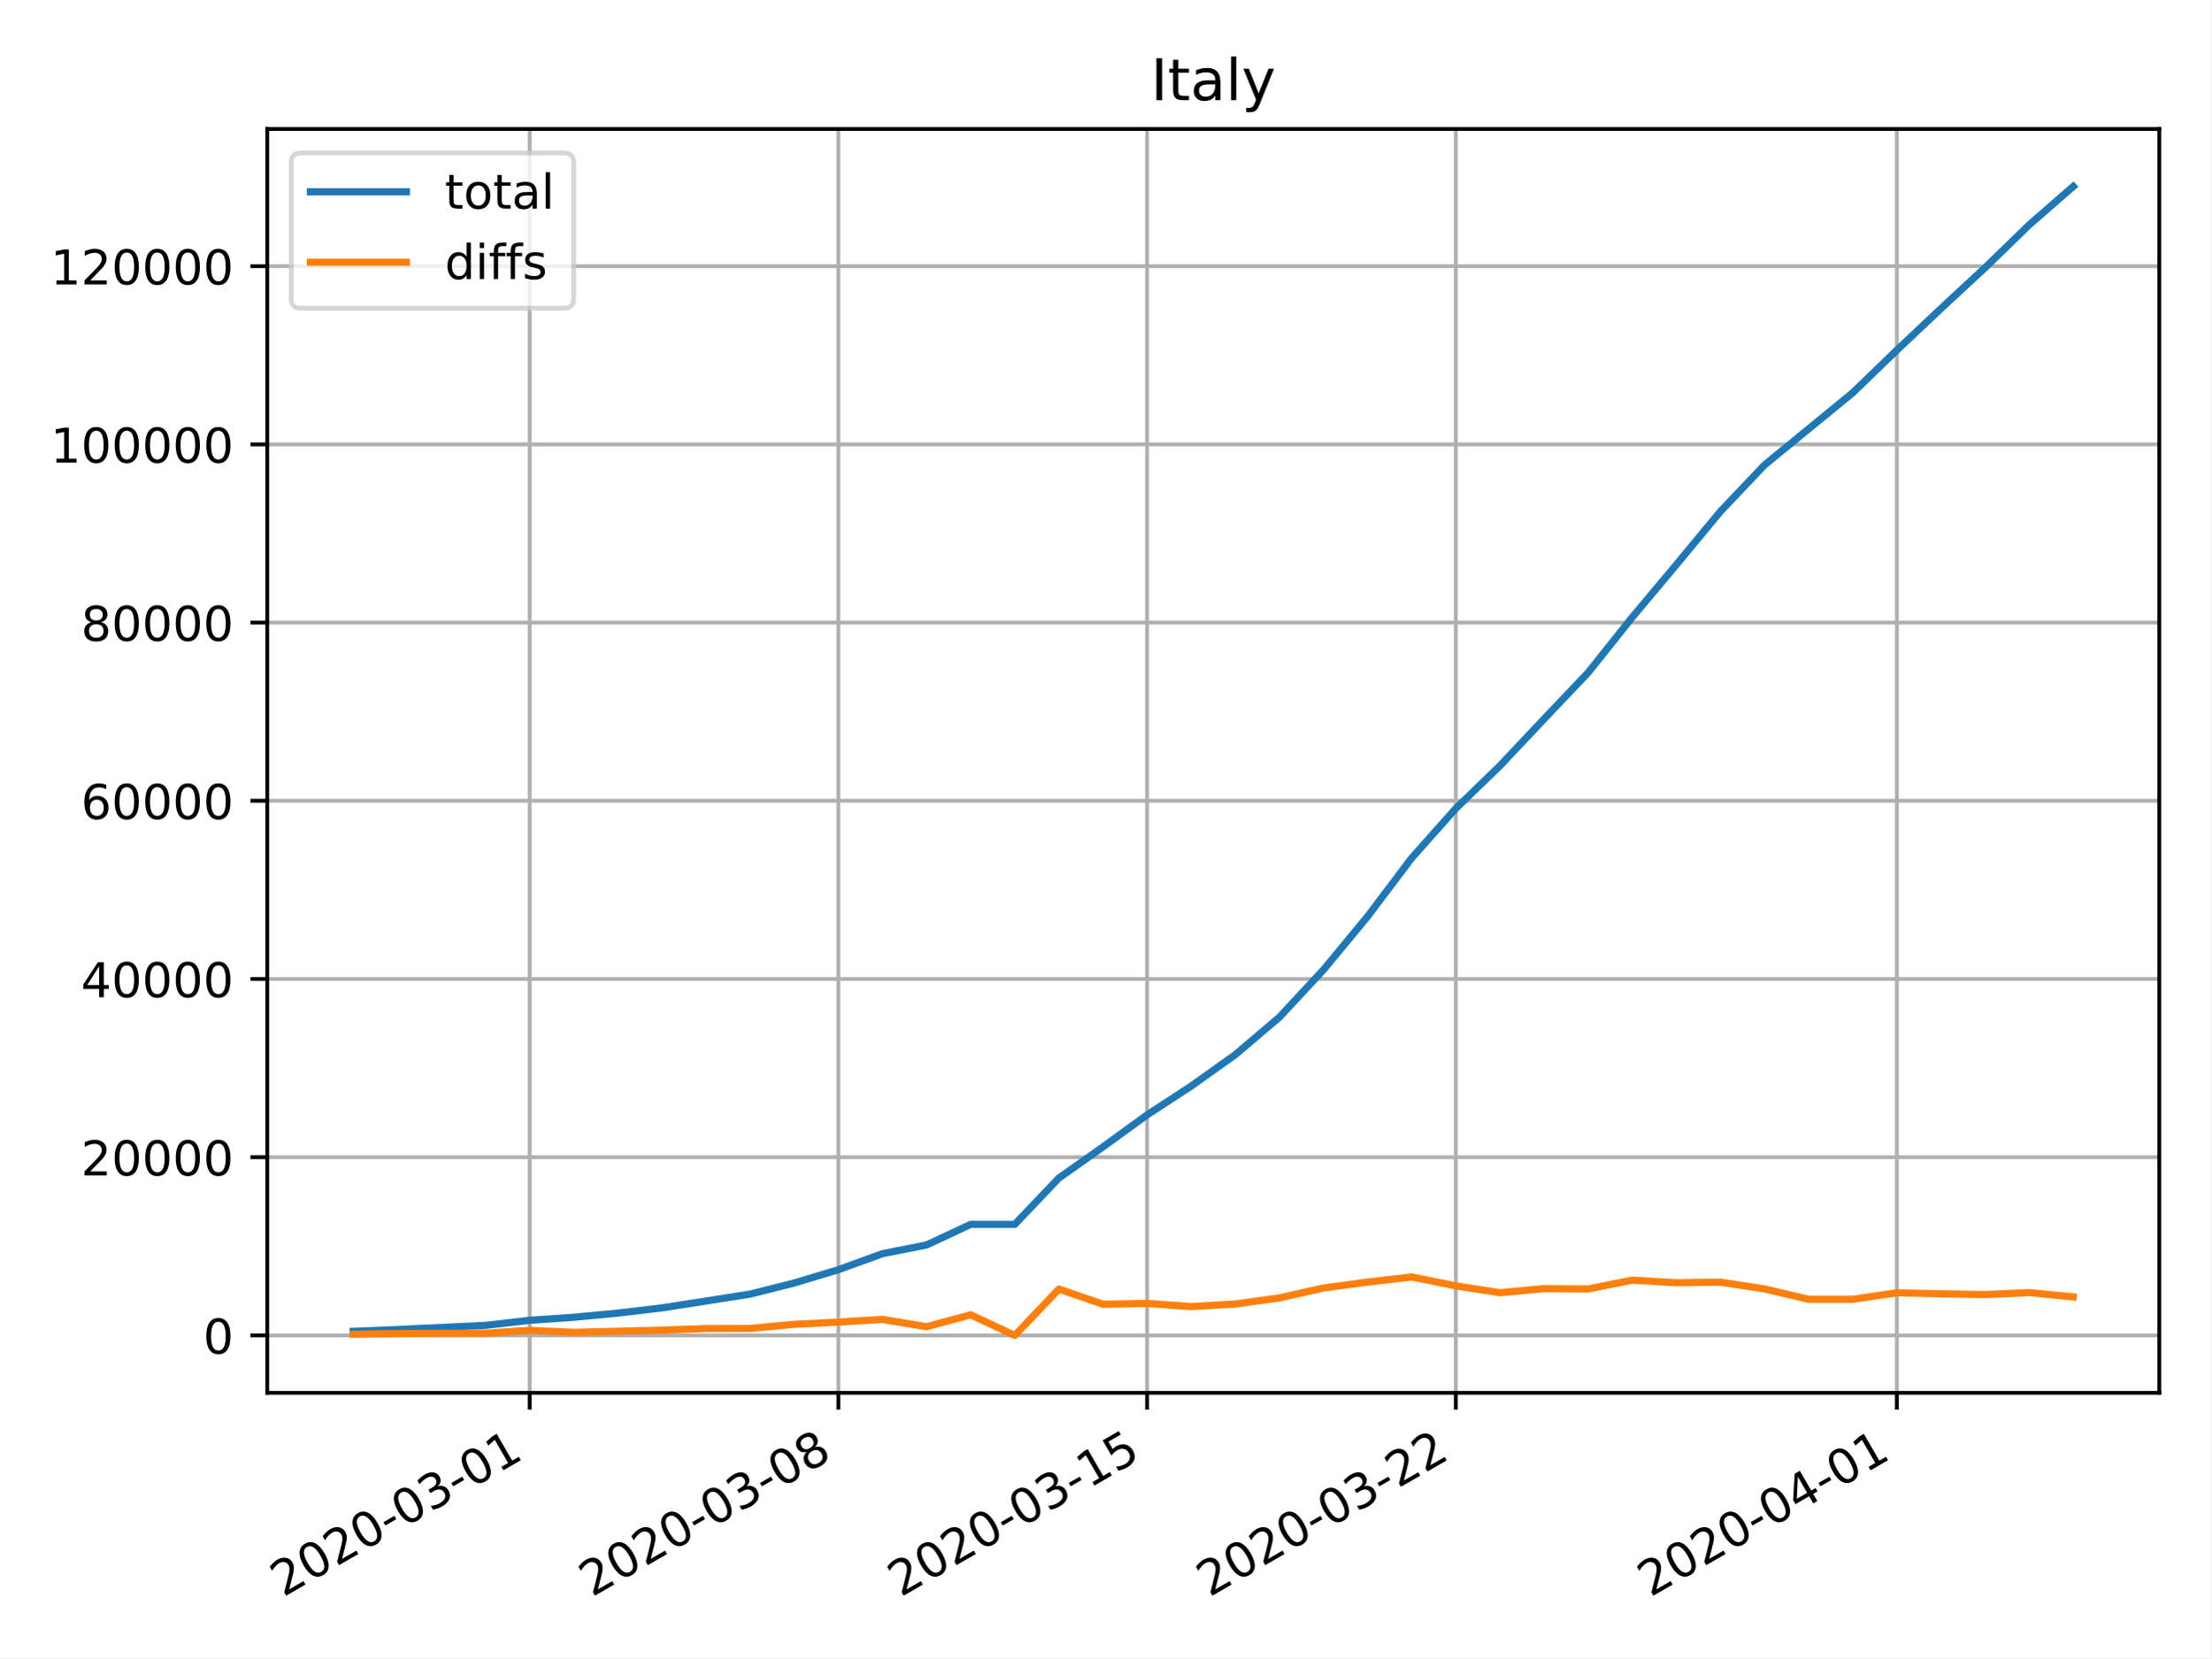
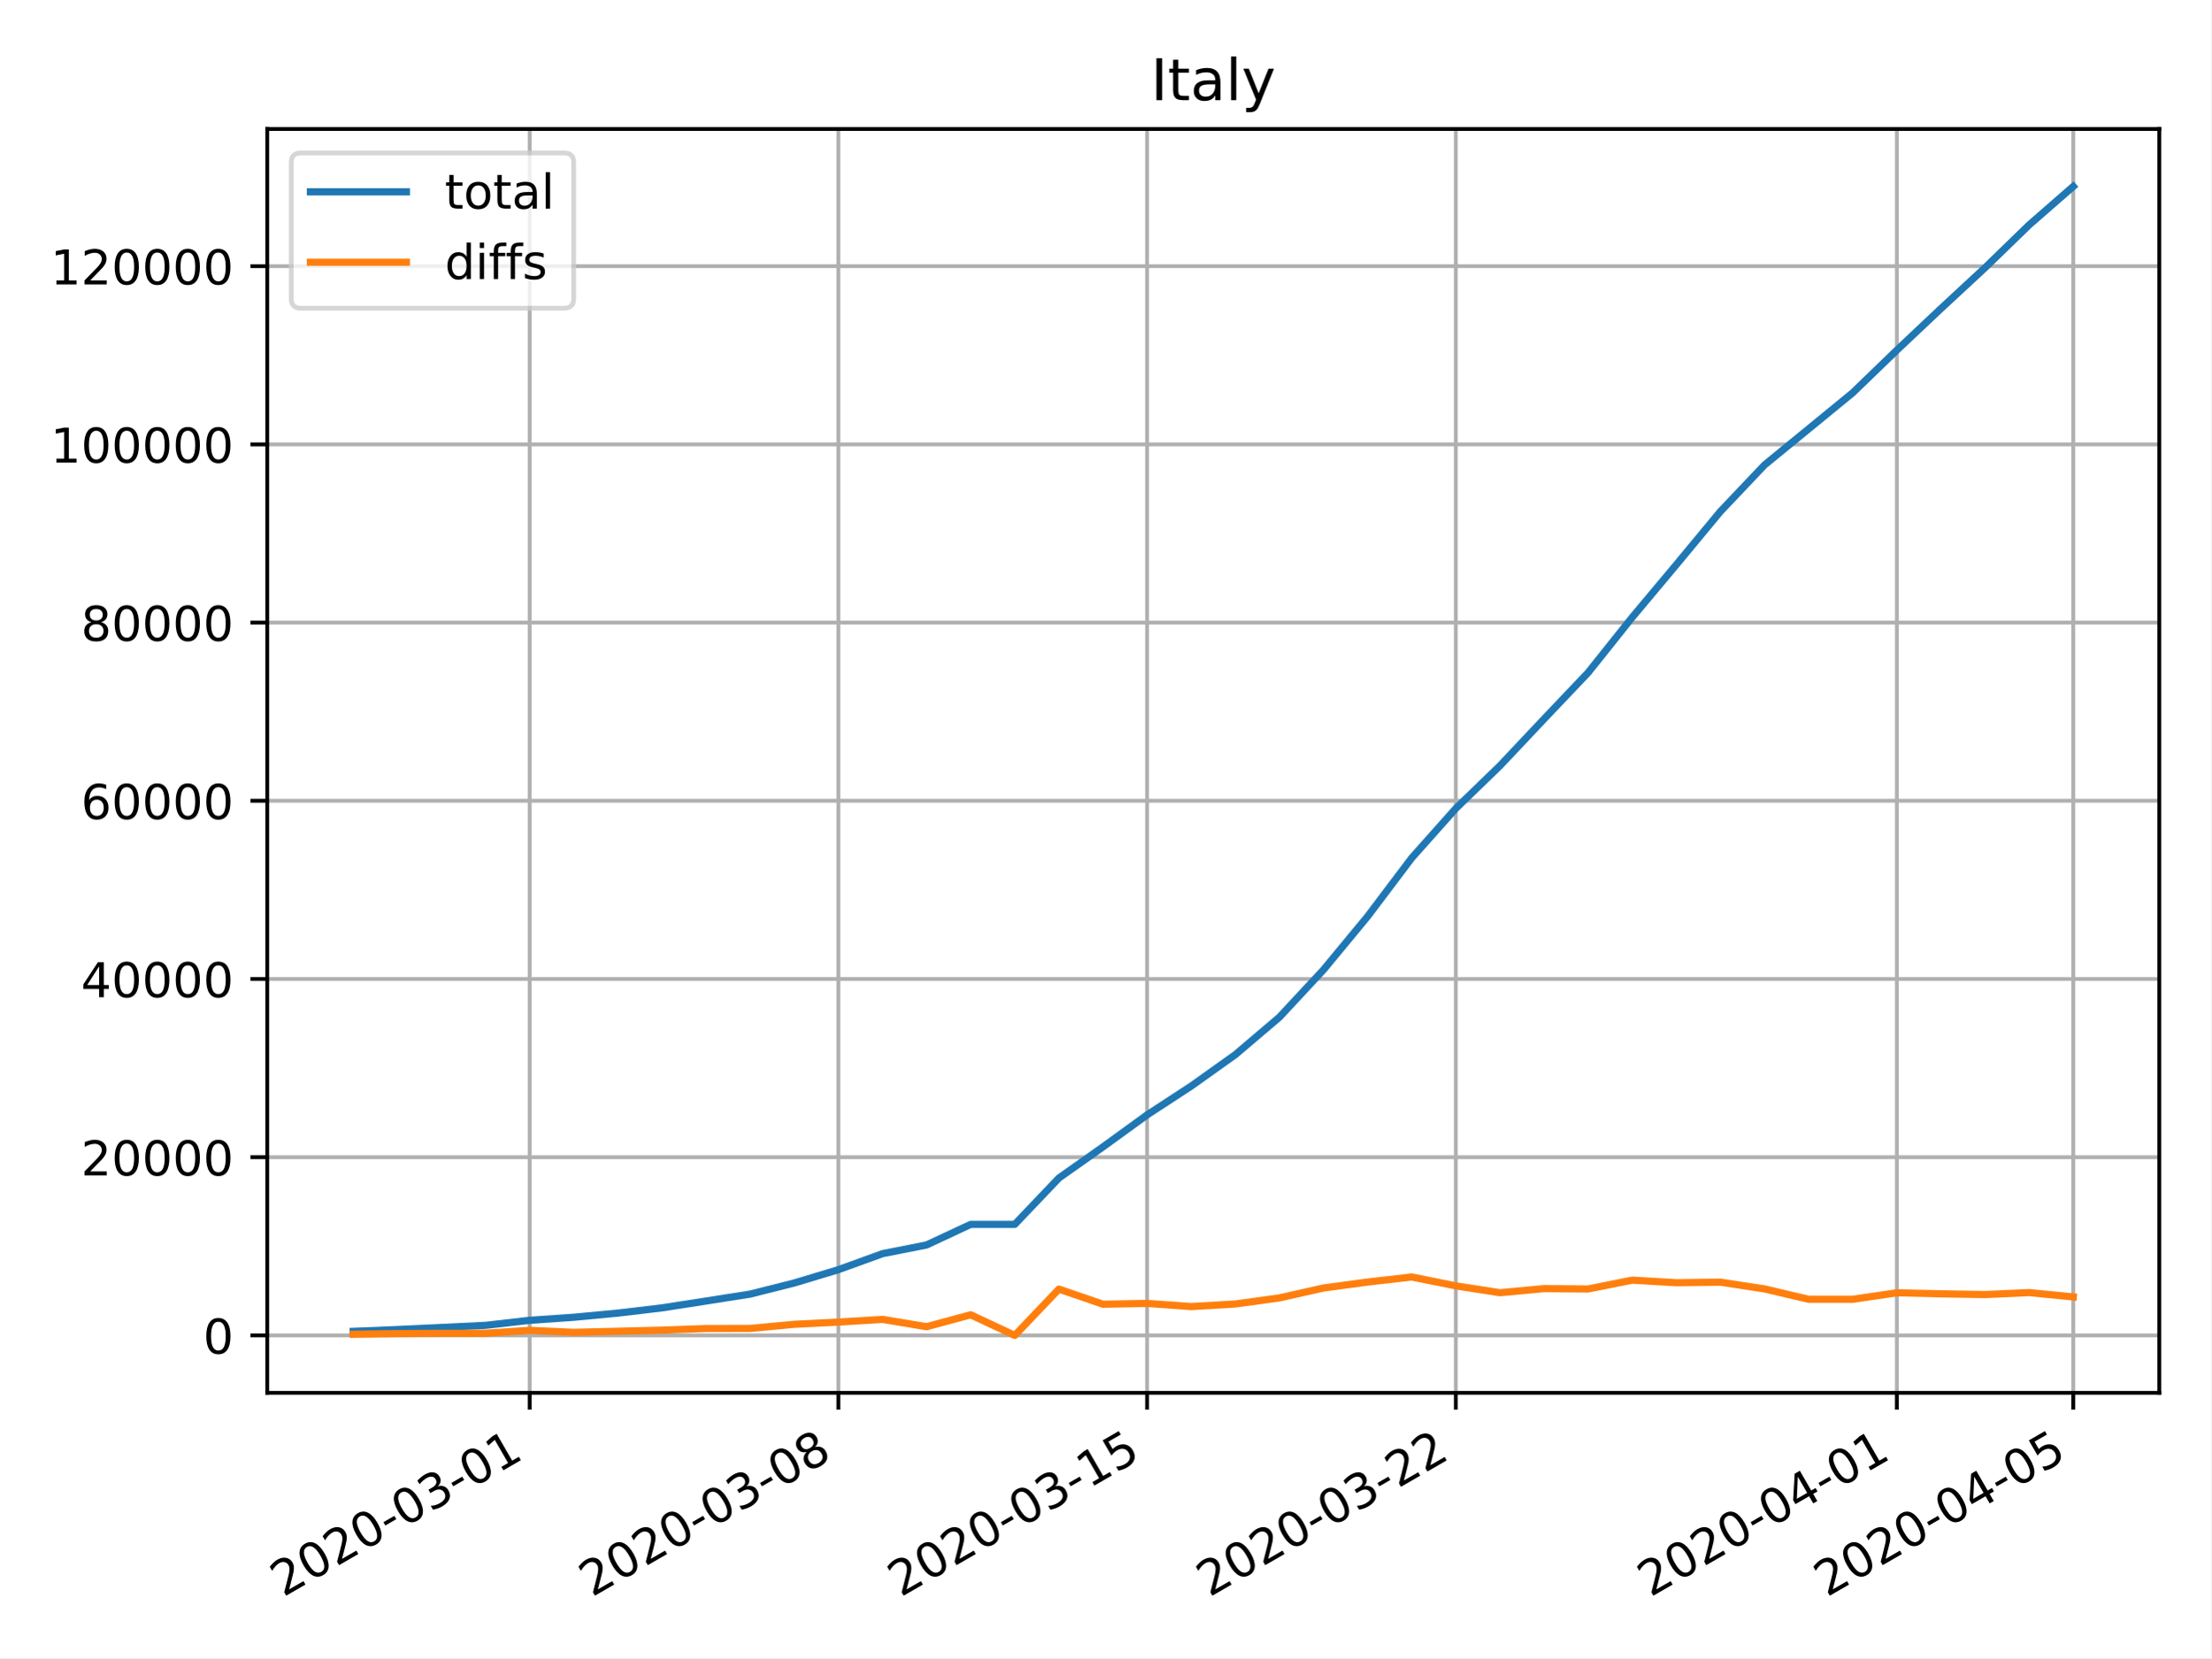
<svg xmlns="http://www.w3.org/2000/svg" xmlns:xlink="http://www.w3.org/1999/xlink" height="345.6pt" version="1.1" viewBox="0 0 460.8 345.6" width="460.8pt">
  <defs>
    <style type="text/css">
*{stroke-linecap:butt;stroke-linejoin:round;}
  </style>
  </defs>
  <g id="figure_1">
    <g id="patch_1">
      <path d="M 0 345.6  L 460.8 345.6  L 460.8 0  L 0 0  z " style="fill:#ffffff;" />
    </g>
    <g id="axes_1">
      <g id="patch_2">
        <path d="M 55.69 290.315  L 450 290.315  L 450 26.88  L 55.69 26.88  z " style="fill:#ffffff;" />
      </g>
      <g id="matplotlib.axis_1">
        <g id="xtick_1">
          <g id="line2d_1">
-             <path clip-path="url(#p9cae2e3c96)" d="M 110.379 290.315  L 110.379 26.88  " style="fill:none;stroke:#b0b0b0;stroke-linecap:square;stroke-width:0.8;" />
+             <path clip-path="url(#pb7c636ce5e)" d="M 110.379 290.315  L 110.379 26.88  " style="fill:none;stroke:#b0b0b0;stroke-linecap:square;stroke-width:0.8;" />
          </g>
          <g id="line2d_2">
            <defs>
-               <path d="M 0 0  L 0 3.5  " id="mfdc77eaf76" style="stroke:#000000;stroke-width:0.8;" />
-             </defs>
-             <g>
-               <use style="stroke:#000000;stroke-width:0.8;" x="110.379" xlink:href="#mfdc77eaf76" y="290.315" />
+               <path d="M 0 0  L 0 3.5  " id="mfb92a4ac81" style="stroke:#000000;stroke-width:0.8;" />
+             </defs>
+             <g>
+               <use style="stroke:#000000;stroke-width:0.8;" x="110.379" xlink:href="#mfb92a4ac81" y="290.315" />
            </g>
          </g>
          <g id="text_1">
            <defs>
              <path d="M 19.188 8.297  L 53.609 8.297  L 53.609 0  L 7.328 0  L 7.328 8.297  Q 12.938 14.109 22.625 23.891  Q 32.328 33.688 34.812 36.531  Q 39.547 41.844 41.422 45.531  Q 43.312 49.219 43.312 52.781  Q 43.312 58.594 39.234 62.25  Q 35.156 65.922 28.609 65.922  Q 23.969 65.922 18.812 64.312  Q 13.672 62.703 7.812 59.422  L 7.812 69.391  Q 13.766 71.781 18.938 73  Q 24.125 74.219 28.422 74.219  Q 39.75 74.219 46.484 68.547  Q 53.219 62.891 53.219 53.422  Q 53.219 48.922 51.531 44.891  Q 49.859 40.875 45.406 35.406  Q 44.188 33.984 37.641 27.219  Q 31.109 20.453 19.188 8.297  z " id="DejaVuSans-50" />
              <path d="M 31.781 66.406  Q 24.172 66.406 20.328 58.906  Q 16.5 51.422 16.5 36.375  Q 16.5 21.391 20.328 13.891  Q 24.172 6.391 31.781 6.391  Q 39.453 6.391 43.281 13.891  Q 47.125 21.391 47.125 36.375  Q 47.125 51.422 43.281 58.906  Q 39.453 66.406 31.781 66.406  z M 31.781 74.219  Q 44.047 74.219 50.516 64.516  Q 56.984 54.828 56.984 36.375  Q 56.984 17.969 50.516 8.266  Q 44.047 -1.422 31.781 -1.422  Q 19.531 -1.422 13.062 8.266  Q 6.594 17.969 6.594 36.375  Q 6.594 54.828 13.062 64.516  Q 19.531 74.219 31.781 74.219  z " id="DejaVuSans-48" />
              <path d="M 4.891 31.391  L 31.203 31.391  L 31.203 23.391  L 4.891 23.391  z " id="DejaVuSans-45" />
              <path d="M 40.578 39.312  Q 47.656 37.797 51.625 33  Q 55.609 28.219 55.609 21.188  Q 55.609 10.406 48.188 4.484  Q 40.766 -1.422 27.094 -1.422  Q 22.516 -1.422 17.656 -0.516  Q 12.797 0.391 7.625 2.203  L 7.625 11.719  Q 11.719 9.328 16.594 8.109  Q 21.484 6.891 26.812 6.891  Q 36.078 6.891 40.938 10.547  Q 45.797 14.203 45.797 21.188  Q 45.797 27.641 41.281 31.266  Q 36.766 34.906 28.719 34.906  L 20.219 34.906  L 20.219 43.016  L 29.109 43.016  Q 36.375 43.016 40.234 45.922  Q 44.094 48.828 44.094 54.297  Q 44.094 59.906 40.109 62.906  Q 36.141 65.922 28.719 65.922  Q 24.656 65.922 20.016 65.031  Q 15.375 64.156 9.812 62.312  L 9.812 71.094  Q 15.438 72.656 20.344 73.438  Q 25.25 74.219 29.594 74.219  Q 40.828 74.219 47.359 69.109  Q 53.906 64.016 53.906 55.328  Q 53.906 49.266 50.438 45.094  Q 46.969 40.922 40.578 39.312  z " id="DejaVuSans-51" />
              <path d="M 12.406 8.297  L 28.516 8.297  L 28.516 63.922  L 10.984 60.406  L 10.984 69.391  L 28.422 72.906  L 38.281 72.906  L 38.281 8.297  L 54.391 8.297  L 54.391 0  L 12.406 0  z " id="DejaVuSans-49" />
            </defs>
            <g transform="translate(59.00923 332.9537)rotate(-30)scale(0.1 -0.1)">
              <use xlink:href="#DejaVuSans-50" />
              <use x="63.623" xlink:href="#DejaVuSans-48" />
              <use x="127.246" xlink:href="#DejaVuSans-50" />
              <use x="190.869" xlink:href="#DejaVuSans-48" />
              <use x="254.492" xlink:href="#DejaVuSans-45" />
              <use x="290.576" xlink:href="#DejaVuSans-48" />
              <use x="354.199" xlink:href="#DejaVuSans-51" />
              <use x="417.822" xlink:href="#DejaVuSans-45" />
              <use x="453.906" xlink:href="#DejaVuSans-48" />
              <use x="517.529" xlink:href="#DejaVuSans-49" />
            </g>
          </g>
        </g>
        <g id="xtick_2">
          <g id="line2d_3">
-             <path clip-path="url(#p9cae2e3c96)" d="M 174.718 290.315  L 174.718 26.88  " style="fill:none;stroke:#b0b0b0;stroke-linecap:square;stroke-width:0.8;" />
+             <path clip-path="url(#pb7c636ce5e)" d="M 174.718 290.315  L 174.718 26.88  " style="fill:none;stroke:#b0b0b0;stroke-linecap:square;stroke-width:0.8;" />
          </g>
          <g id="line2d_4">
            <g>
-               <use style="stroke:#000000;stroke-width:0.8;" x="174.718" xlink:href="#mfdc77eaf76" y="290.315" />
+               <use style="stroke:#000000;stroke-width:0.8;" x="174.718" xlink:href="#mfb92a4ac81" y="290.315" />
            </g>
          </g>
          <g id="text_2">
            <defs>
              <path d="M 31.781 34.625  Q 24.75 34.625 20.719 30.859  Q 16.703 27.094 16.703 20.516  Q 16.703 13.922 20.719 10.156  Q 24.75 6.391 31.781 6.391  Q 38.812 6.391 42.859 10.172  Q 46.922 13.969 46.922 20.516  Q 46.922 27.094 42.891 30.859  Q 38.875 34.625 31.781 34.625  z M 21.922 38.812  Q 15.578 40.375 12.031 44.719  Q 8.5 49.078 8.5 55.328  Q 8.5 64.062 14.719 69.141  Q 20.953 74.219 31.781 74.219  Q 42.672 74.219 48.875 69.141  Q 55.078 64.062 55.078 55.328  Q 55.078 49.078 51.531 44.719  Q 48 40.375 41.703 38.812  Q 48.828 37.156 52.797 32.312  Q 56.781 27.484 56.781 20.516  Q 56.781 9.906 50.312 4.234  Q 43.844 -1.422 31.781 -1.422  Q 19.734 -1.422 13.25 4.234  Q 6.781 9.906 6.781 20.516  Q 6.781 27.484 10.781 32.312  Q 14.797 37.156 21.922 38.812  z M 18.312 54.391  Q 18.312 48.734 21.844 45.562  Q 25.391 42.391 31.781 42.391  Q 38.141 42.391 41.719 45.562  Q 45.312 48.734 45.312 54.391  Q 45.312 60.062 41.719 63.234  Q 38.141 66.406 31.781 66.406  Q 25.391 66.406 21.844 63.234  Q 18.312 60.062 18.312 54.391  z " id="DejaVuSans-56" />
            </defs>
            <g transform="translate(123.3489 332.9537)rotate(-30)scale(0.1 -0.1)">
              <use xlink:href="#DejaVuSans-50" />
              <use x="63.623" xlink:href="#DejaVuSans-48" />
              <use x="127.246" xlink:href="#DejaVuSans-50" />
              <use x="190.869" xlink:href="#DejaVuSans-48" />
              <use x="254.492" xlink:href="#DejaVuSans-45" />
              <use x="290.576" xlink:href="#DejaVuSans-48" />
              <use x="354.199" xlink:href="#DejaVuSans-51" />
              <use x="417.822" xlink:href="#DejaVuSans-45" />
              <use x="453.906" xlink:href="#DejaVuSans-48" />
              <use x="517.529" xlink:href="#DejaVuSans-56" />
            </g>
          </g>
        </g>
        <g id="xtick_3">
          <g id="line2d_5">
-             <path clip-path="url(#p9cae2e3c96)" d="M 239.058 290.315  L 239.058 26.88  " style="fill:none;stroke:#b0b0b0;stroke-linecap:square;stroke-width:0.8;" />
+             <path clip-path="url(#pb7c636ce5e)" d="M 239.058 290.315  L 239.058 26.88  " style="fill:none;stroke:#b0b0b0;stroke-linecap:square;stroke-width:0.8;" />
          </g>
          <g id="line2d_6">
            <g>
-               <use style="stroke:#000000;stroke-width:0.8;" x="239.058" xlink:href="#mfdc77eaf76" y="290.315" />
+               <use style="stroke:#000000;stroke-width:0.8;" x="239.058" xlink:href="#mfb92a4ac81" y="290.315" />
            </g>
          </g>
          <g id="text_3">
            <defs>
              <path d="M 10.797 72.906  L 49.516 72.906  L 49.516 64.594  L 19.828 64.594  L 19.828 46.734  Q 21.969 47.469 24.109 47.828  Q 26.266 48.188 28.422 48.188  Q 40.625 48.188 47.75 41.5  Q 54.891 34.812 54.891 23.391  Q 54.891 11.625 47.562 5.094  Q 40.234 -1.422 26.906 -1.422  Q 22.312 -1.422 17.547 -0.641  Q 12.797 0.141 7.719 1.703  L 7.719 11.625  Q 12.109 9.234 16.797 8.062  Q 21.484 6.891 26.703 6.891  Q 35.156 6.891 40.078 11.328  Q 45.016 15.766 45.016 23.391  Q 45.016 31 40.078 35.438  Q 35.156 39.891 26.703 39.891  Q 22.75 39.891 18.812 39.016  Q 14.891 38.141 10.797 36.281  z " id="DejaVuSans-53" />
            </defs>
            <g transform="translate(187.6885 332.9537)rotate(-30)scale(0.1 -0.1)">
              <use xlink:href="#DejaVuSans-50" />
              <use x="63.623" xlink:href="#DejaVuSans-48" />
              <use x="127.246" xlink:href="#DejaVuSans-50" />
              <use x="190.869" xlink:href="#DejaVuSans-48" />
              <use x="254.492" xlink:href="#DejaVuSans-45" />
              <use x="290.576" xlink:href="#DejaVuSans-48" />
              <use x="354.199" xlink:href="#DejaVuSans-51" />
              <use x="417.822" xlink:href="#DejaVuSans-45" />
              <use x="453.906" xlink:href="#DejaVuSans-49" />
              <use x="517.529" xlink:href="#DejaVuSans-53" />
            </g>
          </g>
        </g>
        <g id="xtick_4">
          <g id="line2d_7">
-             <path clip-path="url(#p9cae2e3c96)" d="M 303.398 290.315  L 303.398 26.88  " style="fill:none;stroke:#b0b0b0;stroke-linecap:square;stroke-width:0.8;" />
+             <path clip-path="url(#pb7c636ce5e)" d="M 303.398 290.315  L 303.398 26.88  " style="fill:none;stroke:#b0b0b0;stroke-linecap:square;stroke-width:0.8;" />
          </g>
          <g id="line2d_8">
            <g>
-               <use style="stroke:#000000;stroke-width:0.8;" x="303.398" xlink:href="#mfdc77eaf76" y="290.315" />
+               <use style="stroke:#000000;stroke-width:0.8;" x="303.398" xlink:href="#mfb92a4ac81" y="290.315" />
            </g>
          </g>
          <g id="text_4">
            <g transform="translate(252.0281 332.9537)rotate(-30)scale(0.1 -0.1)">
              <use xlink:href="#DejaVuSans-50" />
              <use x="63.623" xlink:href="#DejaVuSans-48" />
              <use x="127.246" xlink:href="#DejaVuSans-50" />
              <use x="190.869" xlink:href="#DejaVuSans-48" />
              <use x="254.492" xlink:href="#DejaVuSans-45" />
              <use x="290.576" xlink:href="#DejaVuSans-48" />
              <use x="354.199" xlink:href="#DejaVuSans-51" />
              <use x="417.822" xlink:href="#DejaVuSans-45" />
              <use x="453.906" xlink:href="#DejaVuSans-50" />
              <use x="517.529" xlink:href="#DejaVuSans-50" />
            </g>
          </g>
        </g>
        <g id="xtick_5">
          <g id="line2d_9">
-             <path clip-path="url(#p9cae2e3c96)" d="M 395.311 290.315  L 395.311 26.88  " style="fill:none;stroke:#b0b0b0;stroke-linecap:square;stroke-width:0.8;" />
+             <path clip-path="url(#pb7c636ce5e)" d="M 395.311 290.315  L 395.311 26.88  " style="fill:none;stroke:#b0b0b0;stroke-linecap:square;stroke-width:0.8;" />
          </g>
          <g id="line2d_10">
            <g>
-               <use style="stroke:#000000;stroke-width:0.8;" x="395.311" xlink:href="#mfdc77eaf76" y="290.315" />
+               <use style="stroke:#000000;stroke-width:0.8;" x="395.311" xlink:href="#mfb92a4ac81" y="290.315" />
            </g>
          </g>
          <g id="text_5">
            <defs>
              <path d="M 37.797 64.312  L 12.891 25.391  L 37.797 25.391  z M 35.203 72.906  L 47.609 72.906  L 47.609 25.391  L 58.016 25.391  L 58.016 17.188  L 47.609 17.188  L 47.609 0  L 37.797 0  L 37.797 17.188  L 4.891 17.188  L 4.891 26.703  z " id="DejaVuSans-52" />
            </defs>
            <g transform="translate(343.9419 332.9537)rotate(-30)scale(0.1 -0.1)">
              <use xlink:href="#DejaVuSans-50" />
              <use x="63.623" xlink:href="#DejaVuSans-48" />
              <use x="127.246" xlink:href="#DejaVuSans-50" />
              <use x="190.869" xlink:href="#DejaVuSans-48" />
              <use x="254.492" xlink:href="#DejaVuSans-45" />
              <use x="290.576" xlink:href="#DejaVuSans-48" />
              <use x="354.199" xlink:href="#DejaVuSans-52" />
              <use x="417.822" xlink:href="#DejaVuSans-45" />
              <use x="453.906" xlink:href="#DejaVuSans-48" />
              <use x="517.529" xlink:href="#DejaVuSans-49" />
            </g>
          </g>
        </g>
+         <g id="xtick_6">
+           <g id="line2d_11">
+             <path clip-path="url(#pb7c636ce5e)" d="M 432.077 290.315  L 432.077 26.88  " style="fill:none;stroke:#b0b0b0;stroke-linecap:square;stroke-width:0.8;" />
+           </g>
+           <g id="line2d_12">
+             <g>
+               <use style="stroke:#000000;stroke-width:0.8;" x="432.077" xlink:href="#mfb92a4ac81" y="290.315" />
+             </g>
+           </g>
+           <g id="text_6">
+             <g transform="translate(380.7074 332.9537)rotate(-30)scale(0.1 -0.1)">
+               <use xlink:href="#DejaVuSans-50" />
+               <use x="63.623" xlink:href="#DejaVuSans-48" />
+               <use x="127.246" xlink:href="#DejaVuSans-50" />
+               <use x="190.869" xlink:href="#DejaVuSans-48" />
+               <use x="254.492" xlink:href="#DejaVuSans-45" />
+               <use x="290.576" xlink:href="#DejaVuSans-48" />
+               <use x="354.199" xlink:href="#DejaVuSans-52" />
+               <use x="417.822" xlink:href="#DejaVuSans-45" />
+               <use x="453.906" xlink:href="#DejaVuSans-48" />
+               <use x="517.529" xlink:href="#DejaVuSans-53" />
+             </g>
+           </g>
+         </g>
      </g>
      <g id="matplotlib.axis_2">
        <g id="ytick_1">
-           <g id="line2d_11">
-             <path clip-path="url(#p9cae2e3c96)" d="M 55.69 278.341  L 450 278.341  " style="fill:none;stroke:#b0b0b0;stroke-linecap:square;stroke-width:0.8;" />
-           </g>
-           <g id="line2d_12">
-             <defs>
-               <path d="M 0 0  L -3.5 0  " id="m3e6e15d57a" style="stroke:#000000;stroke-width:0.8;" />
-             </defs>
-             <g>
-               <use style="stroke:#000000;stroke-width:0.8;" x="55.69" xlink:href="#m3e6e15d57a" y="278.341" />
-             </g>
-           </g>
-           <g id="text_6">
+           <g id="line2d_13">
+             <path clip-path="url(#pb7c636ce5e)" d="M 55.69 278.341  L 450 278.341  " style="fill:none;stroke:#b0b0b0;stroke-linecap:square;stroke-width:0.8;" />
+           </g>
+           <g id="line2d_14">
+             <defs>
+               <path d="M 0 0  L -3.5 0  " id="m2b0727bb3f" style="stroke:#000000;stroke-width:0.8;" />
+             </defs>
+             <g>
+               <use style="stroke:#000000;stroke-width:0.8;" x="55.69" xlink:href="#m2b0727bb3f" y="278.341" />
+             </g>
+           </g>
+           <g id="text_7">
            <g transform="translate(42.3275 282.1403)scale(0.1 -0.1)">
              <use xlink:href="#DejaVuSans-48" />
            </g>
          </g>
        </g>
        <g id="ytick_2">
-           <g id="line2d_13">
-             <path clip-path="url(#p9cae2e3c96)" d="M 55.69 241.196  L 450 241.196  " style="fill:none;stroke:#b0b0b0;stroke-linecap:square;stroke-width:0.8;" />
-           </g>
-           <g id="line2d_14">
-             <g>
-               <use style="stroke:#000000;stroke-width:0.8;" x="55.69" xlink:href="#m3e6e15d57a" y="241.196" />
-             </g>
-           </g>
-           <g id="text_7">
+           <g id="line2d_15">
+             <path clip-path="url(#pb7c636ce5e)" d="M 55.69 241.196  L 450 241.196  " style="fill:none;stroke:#b0b0b0;stroke-linecap:square;stroke-width:0.8;" />
+           </g>
+           <g id="line2d_16">
+             <g>
+               <use style="stroke:#000000;stroke-width:0.8;" x="55.69" xlink:href="#m2b0727bb3f" y="241.196" />
+             </g>
+           </g>
+           <g id="text_8">
            <g transform="translate(16.8775 244.9956)scale(0.1 -0.1)">
              <use xlink:href="#DejaVuSans-50" />
              <use x="63.623" xlink:href="#DejaVuSans-48" />
              <use x="127.246" xlink:href="#DejaVuSans-48" />
              <use x="190.869" xlink:href="#DejaVuSans-48" />
              <use x="254.492" xlink:href="#DejaVuSans-48" />
            </g>
          </g>
        </g>
        <g id="ytick_3">
-           <g id="line2d_15">
-             <path clip-path="url(#p9cae2e3c96)" d="M 55.69 204.052  L 450 204.052  " style="fill:none;stroke:#b0b0b0;stroke-linecap:square;stroke-width:0.8;" />
-           </g>
-           <g id="line2d_16">
-             <g>
-               <use style="stroke:#000000;stroke-width:0.8;" x="55.69" xlink:href="#m3e6e15d57a" y="204.052" />
-             </g>
-           </g>
-           <g id="text_8">
+           <g id="line2d_17">
+             <path clip-path="url(#pb7c636ce5e)" d="M 55.69 204.052  L 450 204.052  " style="fill:none;stroke:#b0b0b0;stroke-linecap:square;stroke-width:0.8;" />
+           </g>
+           <g id="line2d_18">
+             <g>
+               <use style="stroke:#000000;stroke-width:0.8;" x="55.69" xlink:href="#m2b0727bb3f" y="204.052" />
+             </g>
+           </g>
+           <g id="text_9">
            <g transform="translate(16.8775 207.8509)scale(0.1 -0.1)">
              <use xlink:href="#DejaVuSans-52" />
              <use x="63.623" xlink:href="#DejaVuSans-48" />
              <use x="127.246" xlink:href="#DejaVuSans-48" />
              <use x="190.869" xlink:href="#DejaVuSans-48" />
              <use x="254.492" xlink:href="#DejaVuSans-48" />
            </g>
          </g>
        </g>
        <g id="ytick_4">
-           <g id="line2d_17">
-             <path clip-path="url(#p9cae2e3c96)" d="M 55.69 166.907  L 450 166.907  " style="fill:none;stroke:#b0b0b0;stroke-linecap:square;stroke-width:0.8;" />
-           </g>
-           <g id="line2d_18">
-             <g>
-               <use style="stroke:#000000;stroke-width:0.8;" x="55.69" xlink:href="#m3e6e15d57a" y="166.907" />
-             </g>
-           </g>
-           <g id="text_9">
+           <g id="line2d_19">
+             <path clip-path="url(#pb7c636ce5e)" d="M 55.69 166.907  L 450 166.907  " style="fill:none;stroke:#b0b0b0;stroke-linecap:square;stroke-width:0.8;" />
+           </g>
+           <g id="line2d_20">
+             <g>
+               <use style="stroke:#000000;stroke-width:0.8;" x="55.69" xlink:href="#m2b0727bb3f" y="166.907" />
+             </g>
+           </g>
+           <g id="text_10">
            <defs>
              <path d="M 33.016 40.375  Q 26.375 40.375 22.484 35.828  Q 18.609 31.297 18.609 23.391  Q 18.609 15.531 22.484 10.953  Q 26.375 6.391 33.016 6.391  Q 39.656 6.391 43.531 10.953  Q 47.406 15.531 47.406 23.391  Q 47.406 31.297 43.531 35.828  Q 39.656 40.375 33.016 40.375  z M 52.594 71.297  L 52.594 62.312  Q 48.875 64.062 45.094 64.984  Q 41.312 65.922 37.594 65.922  Q 27.828 65.922 22.672 59.328  Q 17.531 52.734 16.797 39.406  Q 19.672 43.656 24.016 45.922  Q 28.375 48.188 33.594 48.188  Q 44.578 48.188 50.953 41.516  Q 57.328 34.859 57.328 23.391  Q 57.328 12.156 50.688 5.359  Q 44.047 -1.422 33.016 -1.422  Q 20.359 -1.422 13.672 8.266  Q 6.984 17.969 6.984 36.375  Q 6.984 53.656 15.188 63.938  Q 23.391 74.219 37.203 74.219  Q 40.922 74.219 44.703 73.484  Q 48.484 72.75 52.594 71.297  z " id="DejaVuSans-54" />
            </defs>
            <g transform="translate(16.8775 170.7062)scale(0.1 -0.1)">
              <use xlink:href="#DejaVuSans-54" />
              <use x="63.623" xlink:href="#DejaVuSans-48" />
              <use x="127.246" xlink:href="#DejaVuSans-48" />
              <use x="190.869" xlink:href="#DejaVuSans-48" />
              <use x="254.492" xlink:href="#DejaVuSans-48" />
            </g>
          </g>
        </g>
        <g id="ytick_5">
-           <g id="line2d_19">
-             <path clip-path="url(#p9cae2e3c96)" d="M 55.69 129.762  L 450 129.762  " style="fill:none;stroke:#b0b0b0;stroke-linecap:square;stroke-width:0.8;" />
-           </g>
-           <g id="line2d_20">
-             <g>
-               <use style="stroke:#000000;stroke-width:0.8;" x="55.69" xlink:href="#m3e6e15d57a" y="129.762" />
-             </g>
-           </g>
-           <g id="text_10">
+           <g id="line2d_21">
+             <path clip-path="url(#pb7c636ce5e)" d="M 55.69 129.762  L 450 129.762  " style="fill:none;stroke:#b0b0b0;stroke-linecap:square;stroke-width:0.8;" />
+           </g>
+           <g id="line2d_22">
+             <g>
+               <use style="stroke:#000000;stroke-width:0.8;" x="55.69" xlink:href="#m2b0727bb3f" y="129.762" />
+             </g>
+           </g>
+           <g id="text_11">
            <g transform="translate(16.8775 133.5615)scale(0.1 -0.1)">
              <use xlink:href="#DejaVuSans-56" />
              <use x="63.623" xlink:href="#DejaVuSans-48" />
              <use x="127.246" xlink:href="#DejaVuSans-48" />
              <use x="190.869" xlink:href="#DejaVuSans-48" />
              <use x="254.492" xlink:href="#DejaVuSans-48" />
            </g>
          </g>
        </g>
        <g id="ytick_6">
-           <g id="line2d_21">
-             <path clip-path="url(#p9cae2e3c96)" d="M 55.69 92.618  L 450 92.618  " style="fill:none;stroke:#b0b0b0;stroke-linecap:square;stroke-width:0.8;" />
-           </g>
-           <g id="line2d_22">
-             <g>
-               <use style="stroke:#000000;stroke-width:0.8;" x="55.69" xlink:href="#m3e6e15d57a" y="92.618" />
-             </g>
-           </g>
-           <g id="text_11">
+           <g id="line2d_23">
+             <path clip-path="url(#pb7c636ce5e)" d="M 55.69 92.618  L 450 92.618  " style="fill:none;stroke:#b0b0b0;stroke-linecap:square;stroke-width:0.8;" />
+           </g>
+           <g id="line2d_24">
+             <g>
+               <use style="stroke:#000000;stroke-width:0.8;" x="55.69" xlink:href="#m2b0727bb3f" y="92.618" />
+             </g>
+           </g>
+           <g id="text_12">
            <g transform="translate(10.515 96.41681)scale(0.1 -0.1)">
              <use xlink:href="#DejaVuSans-49" />
              <use x="63.623" xlink:href="#DejaVuSans-48" />
              <use x="127.246" xlink:href="#DejaVuSans-48" />
              <use x="190.869" xlink:href="#DejaVuSans-48" />
              <use x="254.492" xlink:href="#DejaVuSans-48" />
              <use x="318.115" xlink:href="#DejaVuSans-48" />
            </g>
          </g>
        </g>
        <g id="ytick_7">
-           <g id="line2d_23">
-             <path clip-path="url(#p9cae2e3c96)" d="M 55.69 55.473  L 450 55.473  " style="fill:none;stroke:#b0b0b0;stroke-linecap:square;stroke-width:0.8;" />
-           </g>
-           <g id="line2d_24">
-             <g>
-               <use style="stroke:#000000;stroke-width:0.8;" x="55.69" xlink:href="#m3e6e15d57a" y="55.473" />
-             </g>
-           </g>
-           <g id="text_12">
+           <g id="line2d_25">
+             <path clip-path="url(#pb7c636ce5e)" d="M 55.69 55.473  L 450 55.473  " style="fill:none;stroke:#b0b0b0;stroke-linecap:square;stroke-width:0.8;" />
+           </g>
+           <g id="line2d_26">
+             <g>
+               <use style="stroke:#000000;stroke-width:0.8;" x="55.69" xlink:href="#m2b0727bb3f" y="55.473" />
+             </g>
+           </g>
+           <g id="text_13">
            <g transform="translate(10.515 59.2721)scale(0.1 -0.1)">
              <use xlink:href="#DejaVuSans-49" />
              <use x="63.623" xlink:href="#DejaVuSans-50" />
              <use x="127.246" xlink:href="#DejaVuSans-48" />
              <use x="190.869" xlink:href="#DejaVuSans-48" />
              <use x="254.492" xlink:href="#DejaVuSans-48" />
              <use x="318.115" xlink:href="#DejaVuSans-48" />
            </g>
          </g>
        </g>
      </g>
-       <g id="line2d_25">
-         <path clip-path="url(#p9cae2e3c96)" d="M 73.613 277.5  L 82.805 277.125  L 91.996 276.692  L 101.187 276.246  L 110.379 275.195  L 119.57 274.56  L 128.761 273.694  L 137.953 272.604  L 147.144 271.176  L 156.336 269.731  L 165.527 267.415  L 174.718 264.644  L 183.91 261.307  L 193.101 259.492  L 202.292 255.196  L 211.484 255.196  L 220.675 245.542  L 229.867 239.048  L 239.058 232.38  L 248.249 226.376  L 257.441 219.827  L 266.632 212.014  L 275.823 202.129  L 285.015 191.012  L 294.206 178.834  L 303.398 168.508  L 312.589 159.614  L 321.78 149.865  L 330.972 140.189  L 340.163 128.668  L 349.354 117.694  L 358.546 106.599  L 367.737 96.91  L 376.929 89.388  L 386.12 81.86  L 395.311 72.979  L 404.503 64.31  L 413.694 55.794  L 422.885 46.87  L 432.077 38.854  " style="fill:none;stroke:#1f77b4;stroke-linecap:square;stroke-width:1.5;" />
-       </g>
-       <g id="line2d_26">
-         <path clip-path="url(#p9cae2e3c96)" d="M 73.613 278.098  L 82.805 277.966  L 91.996 277.908  L 101.187 277.895  L 110.379 277.29  L 119.57 277.706  L 128.761 277.476  L 137.953 277.251  L 147.144 276.913  L 156.336 276.896  L 165.527 276.025  L 174.718 275.57  L 183.91 275.004  L 193.101 276.527  L 202.292 274.045  L 211.484 278.341  L 220.675 268.687  L 229.867 271.846  L 239.058 271.674  L 248.249 272.337  L 257.441 271.793  L 266.632 270.528  L 275.823 268.457  L 285.015 267.224  L 294.206 266.163  L 303.398 268.015  L 312.589 269.447  L 321.78 268.592  L 330.972 268.665  L 340.163 266.821  L 349.354 267.367  L 358.546 267.246  L 367.737 268.652  L 376.929 270.819  L 386.12 270.814  L 395.311 269.46  L 404.503 269.672  L 413.694 269.826  L 422.885 269.417  L 432.077 270.325  " style="fill:none;stroke:#ff7f0e;stroke-linecap:square;stroke-width:1.5;" />
+       <g id="line2d_27">
+         <path clip-path="url(#pb7c636ce5e)" d="M 73.613 277.5  L 82.805 277.125  L 91.996 276.692  L 101.187 276.246  L 110.379 275.195  L 119.57 274.56  L 128.761 273.694  L 137.953 272.604  L 147.144 271.176  L 156.336 269.731  L 165.527 267.415  L 174.718 264.644  L 183.91 261.307  L 193.101 259.492  L 202.292 255.196  L 211.484 255.196  L 220.675 245.542  L 229.867 239.048  L 239.058 232.38  L 248.249 226.376  L 257.441 219.827  L 266.632 212.014  L 275.823 202.129  L 285.015 191.012  L 294.206 178.834  L 303.398 168.508  L 312.589 159.614  L 321.78 149.865  L 330.972 140.189  L 340.163 128.668  L 349.354 117.694  L 358.546 106.599  L 367.737 96.91  L 376.929 89.388  L 386.12 81.86  L 395.311 72.979  L 404.503 64.31  L 413.694 55.794  L 422.885 46.87  L 432.077 38.854  " style="fill:none;stroke:#1f77b4;stroke-linecap:square;stroke-width:1.5;" />
+       </g>
+       <g id="line2d_28">
+         <path clip-path="url(#pb7c636ce5e)" d="M 73.613 278.098  L 82.805 277.966  L 91.996 277.908  L 101.187 277.895  L 110.379 277.29  L 119.57 277.706  L 128.761 277.476  L 137.953 277.251  L 147.144 276.913  L 156.336 276.896  L 165.527 276.025  L 174.718 275.57  L 183.91 275.004  L 193.101 276.527  L 202.292 274.045  L 211.484 278.341  L 220.675 268.687  L 229.867 271.846  L 239.058 271.674  L 248.249 272.337  L 257.441 271.793  L 266.632 270.528  L 275.823 268.457  L 285.015 267.224  L 294.206 266.163  L 303.398 268.015  L 312.589 269.447  L 321.78 268.592  L 330.972 268.665  L 340.163 266.821  L 349.354 267.367  L 358.546 267.246  L 367.737 268.652  L 376.929 270.819  L 386.12 270.814  L 395.311 269.46  L 404.503 269.672  L 413.694 269.826  L 422.885 269.417  L 432.077 270.325  " style="fill:none;stroke:#ff7f0e;stroke-linecap:square;stroke-width:1.5;" />
      </g>
      <g id="patch_3">
        <path d="M 55.69 290.315  L 55.69 26.88  " style="fill:none;stroke:#000000;stroke-linecap:square;stroke-linejoin:miter;stroke-width:0.8;" />
      </g>
      <g id="patch_4">
        <path d="M 450 290.315  L 450 26.88  " style="fill:none;stroke:#000000;stroke-linecap:square;stroke-linejoin:miter;stroke-width:0.8;" />
      </g>
      <g id="patch_5">
        <path d="M 55.69 290.315  L 450 290.315  " style="fill:none;stroke:#000000;stroke-linecap:square;stroke-linejoin:miter;stroke-width:0.8;" />
      </g>
      <g id="patch_6">
        <path d="M 55.69 26.88  L 450 26.88  " style="fill:none;stroke:#000000;stroke-linecap:square;stroke-linejoin:miter;stroke-width:0.8;" />
      </g>
-       <g id="text_13">
+       <g id="text_14">
        <defs>
          <path d="M 9.812 72.906  L 19.672 72.906  L 19.672 0  L 9.812 0  z " id="DejaVuSans-73" />
          <path d="M 18.312 70.219  L 18.312 54.688  L 36.812 54.688  L 36.812 47.703  L 18.312 47.703  L 18.312 18.016  Q 18.312 11.328 20.141 9.422  Q 21.969 7.516 27.594 7.516  L 36.812 7.516  L 36.812 0  L 27.594 0  Q 17.188 0 13.234 3.875  Q 9.281 7.766 9.281 18.016  L 9.281 47.703  L 2.688 47.703  L 2.688 54.688  L 9.281 54.688  L 9.281 70.219  z " id="DejaVuSans-116" />
          <path d="M 34.281 27.484  Q 23.391 27.484 19.188 25  Q 14.984 22.516 14.984 16.5  Q 14.984 11.719 18.141 8.906  Q 21.297 6.109 26.703 6.109  Q 34.188 6.109 38.703 11.406  Q 43.219 16.703 43.219 25.484  L 43.219 27.484  z M 52.203 31.203  L 52.203 0  L 43.219 0  L 43.219 8.297  Q 40.141 3.328 35.547 0.953  Q 30.953 -1.422 24.312 -1.422  Q 15.922 -1.422 10.953 3.297  Q 6 8.016 6 15.922  Q 6 25.141 12.172 29.828  Q 18.359 34.516 30.609 34.516  L 43.219 34.516  L 43.219 35.406  Q 43.219 41.609 39.141 45  Q 35.062 48.391 27.688 48.391  Q 23 48.391 18.547 47.266  Q 14.109 46.141 10.016 43.891  L 10.016 52.203  Q 14.938 54.109 19.578 55.047  Q 24.219 56 28.609 56  Q 40.484 56 46.344 49.844  Q 52.203 43.703 52.203 31.203  z " id="DejaVuSans-97" />
          <path d="M 9.422 75.984  L 18.406 75.984  L 18.406 0  L 9.422 0  z " id="DejaVuSans-108" />
          <path d="M 32.172 -5.078  Q 28.375 -14.844 24.75 -17.812  Q 21.141 -20.797 15.094 -20.797  L 7.906 -20.797  L 7.906 -13.281  L 13.188 -13.281  Q 16.891 -13.281 18.938 -11.516  Q 21 -9.766 23.484 -3.219  L 25.094 0.875  L 2.984 54.688  L 12.5 54.688  L 29.594 11.922  L 46.688 54.688  L 56.203 54.688  z " id="DejaVuSans-121" />
        </defs>
        <g transform="translate(239.8278 20.88)scale(0.12 -0.12)">
          <use xlink:href="#DejaVuSans-73" />
          <use x="29.492" xlink:href="#DejaVuSans-116" />
          <use x="68.701" xlink:href="#DejaVuSans-97" />
          <use x="129.98" xlink:href="#DejaVuSans-108" />
          <use x="157.764" xlink:href="#DejaVuSans-121" />
        </g>
      </g>
      <g id="legend_1">
        <g id="patch_7">
          <path d="M 62.69 64.236  L 117.556 64.236  Q 119.556 64.236 119.556 62.236  L 119.556 33.88  Q 119.556 31.88 117.556 31.88  L 62.69 31.88  Q 60.69 31.88 60.69 33.88  L 60.69 62.236  Q 60.69 64.236 62.69 64.236  z " style="fill:#ffffff;opacity:0.8;stroke:#cccccc;stroke-linejoin:miter;" />
        </g>
-         <g id="line2d_27">
+         <g id="line2d_29">
          <path d="M 64.69 39.978  L 84.69 39.978  " style="fill:none;stroke:#1f77b4;stroke-linecap:square;stroke-width:1.5;" />
        </g>
-         <g id="line2d_28" />
-         <g id="text_14">
+         <g id="line2d_30" />
+         <g id="text_15">
          <defs>
            <path d="M 30.609 48.391  Q 23.391 48.391 19.188 42.75  Q 14.984 37.109 14.984 27.297  Q 14.984 17.484 19.156 11.844  Q 23.344 6.203 30.609 6.203  Q 37.797 6.203 41.984 11.859  Q 46.188 17.531 46.188 27.297  Q 46.188 37.016 41.984 42.703  Q 37.797 48.391 30.609 48.391  z M 30.609 56  Q 42.328 56 49.016 48.375  Q 55.719 40.766 55.719 27.297  Q 55.719 13.875 49.016 6.219  Q 42.328 -1.422 30.609 -1.422  Q 18.844 -1.422 12.172 6.219  Q 5.516 13.875 5.516 27.297  Q 5.516 40.766 12.172 48.375  Q 18.844 56 30.609 56  z " id="DejaVuSans-111" />
          </defs>
          <g transform="translate(92.69 43.47844)scale(0.1 -0.1)">
            <use xlink:href="#DejaVuSans-116" />
            <use x="39.209" xlink:href="#DejaVuSans-111" />
            <use x="100.391" xlink:href="#DejaVuSans-116" />
            <use x="139.6" xlink:href="#DejaVuSans-97" />
            <use x="200.879" xlink:href="#DejaVuSans-108" />
          </g>
        </g>
-         <g id="line2d_29">
+         <g id="line2d_31">
          <path d="M 64.69 54.657  L 84.69 54.657  " style="fill:none;stroke:#ff7f0e;stroke-linecap:square;stroke-width:1.5;" />
        </g>
-         <g id="line2d_30" />
-         <g id="text_15">
+         <g id="line2d_32" />
+         <g id="text_16">
          <defs>
            <path d="M 45.406 46.391  L 45.406 75.984  L 54.391 75.984  L 54.391 0  L 45.406 0  L 45.406 8.203  Q 42.578 3.328 38.25 0.953  Q 33.938 -1.422 27.875 -1.422  Q 17.969 -1.422 11.734 6.484  Q 5.516 14.406 5.516 27.297  Q 5.516 40.188 11.734 48.094  Q 17.969 56 27.875 56  Q 33.938 56 38.25 53.625  Q 42.578 51.266 45.406 46.391  z M 14.797 27.297  Q 14.797 17.391 18.875 11.75  Q 22.953 6.109 30.078 6.109  Q 37.203 6.109 41.297 11.75  Q 45.406 17.391 45.406 27.297  Q 45.406 37.203 41.297 42.844  Q 37.203 48.484 30.078 48.484  Q 22.953 48.484 18.875 42.844  Q 14.797 37.203 14.797 27.297  z " id="DejaVuSans-100" />
            <path d="M 9.422 54.688  L 18.406 54.688  L 18.406 0  L 9.422 0  z M 9.422 75.984  L 18.406 75.984  L 18.406 64.594  L 9.422 64.594  z " id="DejaVuSans-105" />
            <path d="M 37.109 75.984  L 37.109 68.5  L 28.516 68.5  Q 23.688 68.5 21.797 66.547  Q 19.922 64.594 19.922 59.516  L 19.922 54.688  L 34.719 54.688  L 34.719 47.703  L 19.922 47.703  L 19.922 0  L 10.891 0  L 10.891 47.703  L 2.297 47.703  L 2.297 54.688  L 10.891 54.688  L 10.891 58.5  Q 10.891 67.625 15.141 71.797  Q 19.391 75.984 28.609 75.984  z " id="DejaVuSans-102" />
            <path d="M 44.281 53.078  L 44.281 44.578  Q 40.484 46.531 36.375 47.5  Q 32.281 48.484 27.875 48.484  Q 21.188 48.484 17.844 46.438  Q 14.5 44.391 14.5 40.281  Q 14.5 37.156 16.891 35.375  Q 19.281 33.594 26.516 31.984  L 29.594 31.297  Q 39.156 29.25 43.188 25.516  Q 47.219 21.781 47.219 15.094  Q 47.219 7.469 41.188 3.016  Q 35.156 -1.422 24.609 -1.422  Q 20.219 -1.422 15.453 -0.562  Q 10.688 0.297 5.422 2  L 5.422 11.281  Q 10.406 8.688 15.234 7.391  Q 20.062 6.109 24.812 6.109  Q 31.156 6.109 34.562 8.281  Q 37.984 10.453 37.984 14.406  Q 37.984 18.062 35.516 20.016  Q 33.062 21.969 24.703 23.781  L 21.578 24.516  Q 13.234 26.266 9.516 29.906  Q 5.812 33.547 5.812 39.891  Q 5.812 47.609 11.281 51.797  Q 16.75 56 26.812 56  Q 31.781 56 36.172 55.266  Q 40.578 54.547 44.281 53.078  z " id="DejaVuSans-115" />
          </defs>
          <g transform="translate(92.69 58.15656)scale(0.1 -0.1)">
            <use xlink:href="#DejaVuSans-100" />
            <use x="63.477" xlink:href="#DejaVuSans-105" />
            <use x="91.26" xlink:href="#DejaVuSans-102" />
            <use x="126.465" xlink:href="#DejaVuSans-102" />
            <use x="161.67" xlink:href="#DejaVuSans-115" />
          </g>
        </g>
      </g>
    </g>
  </g>
  <defs>
-     <clipPath id="p9cae2e3c96">
+     <clipPath id="pb7c636ce5e">
      <rect height="263.435" width="394.31" x="55.69" y="26.88" />
    </clipPath>
  </defs>
</svg>
